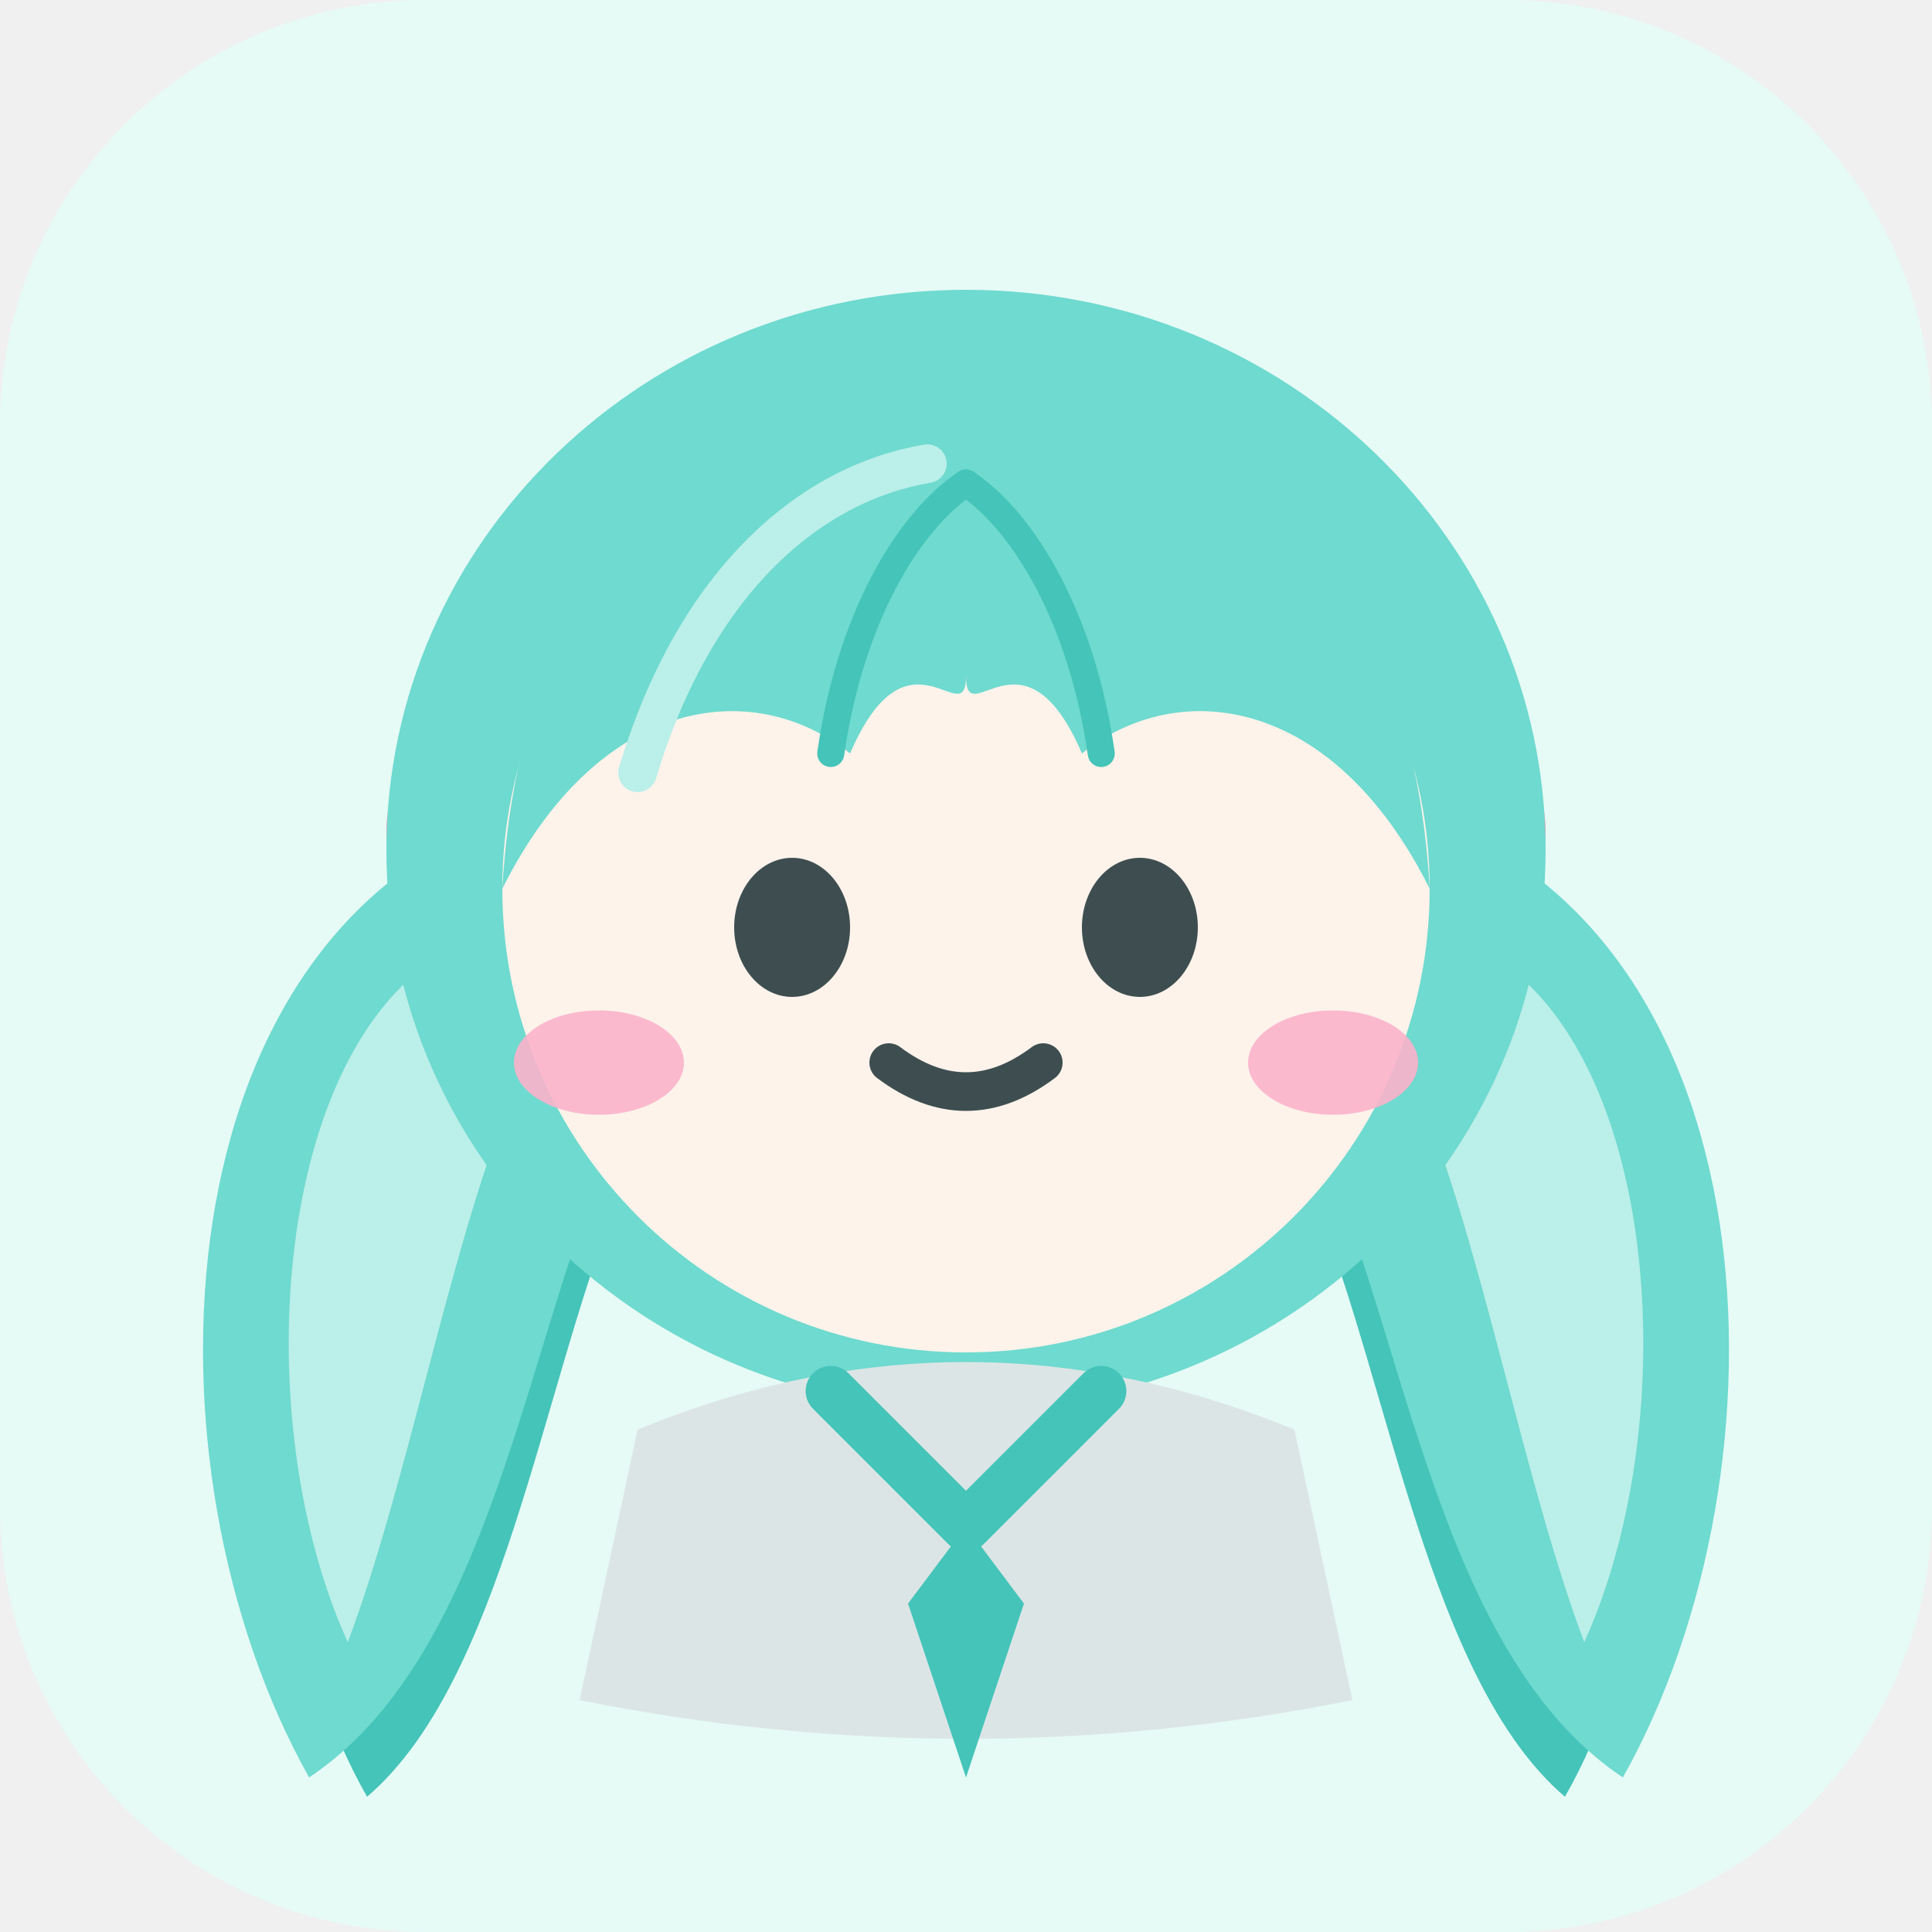
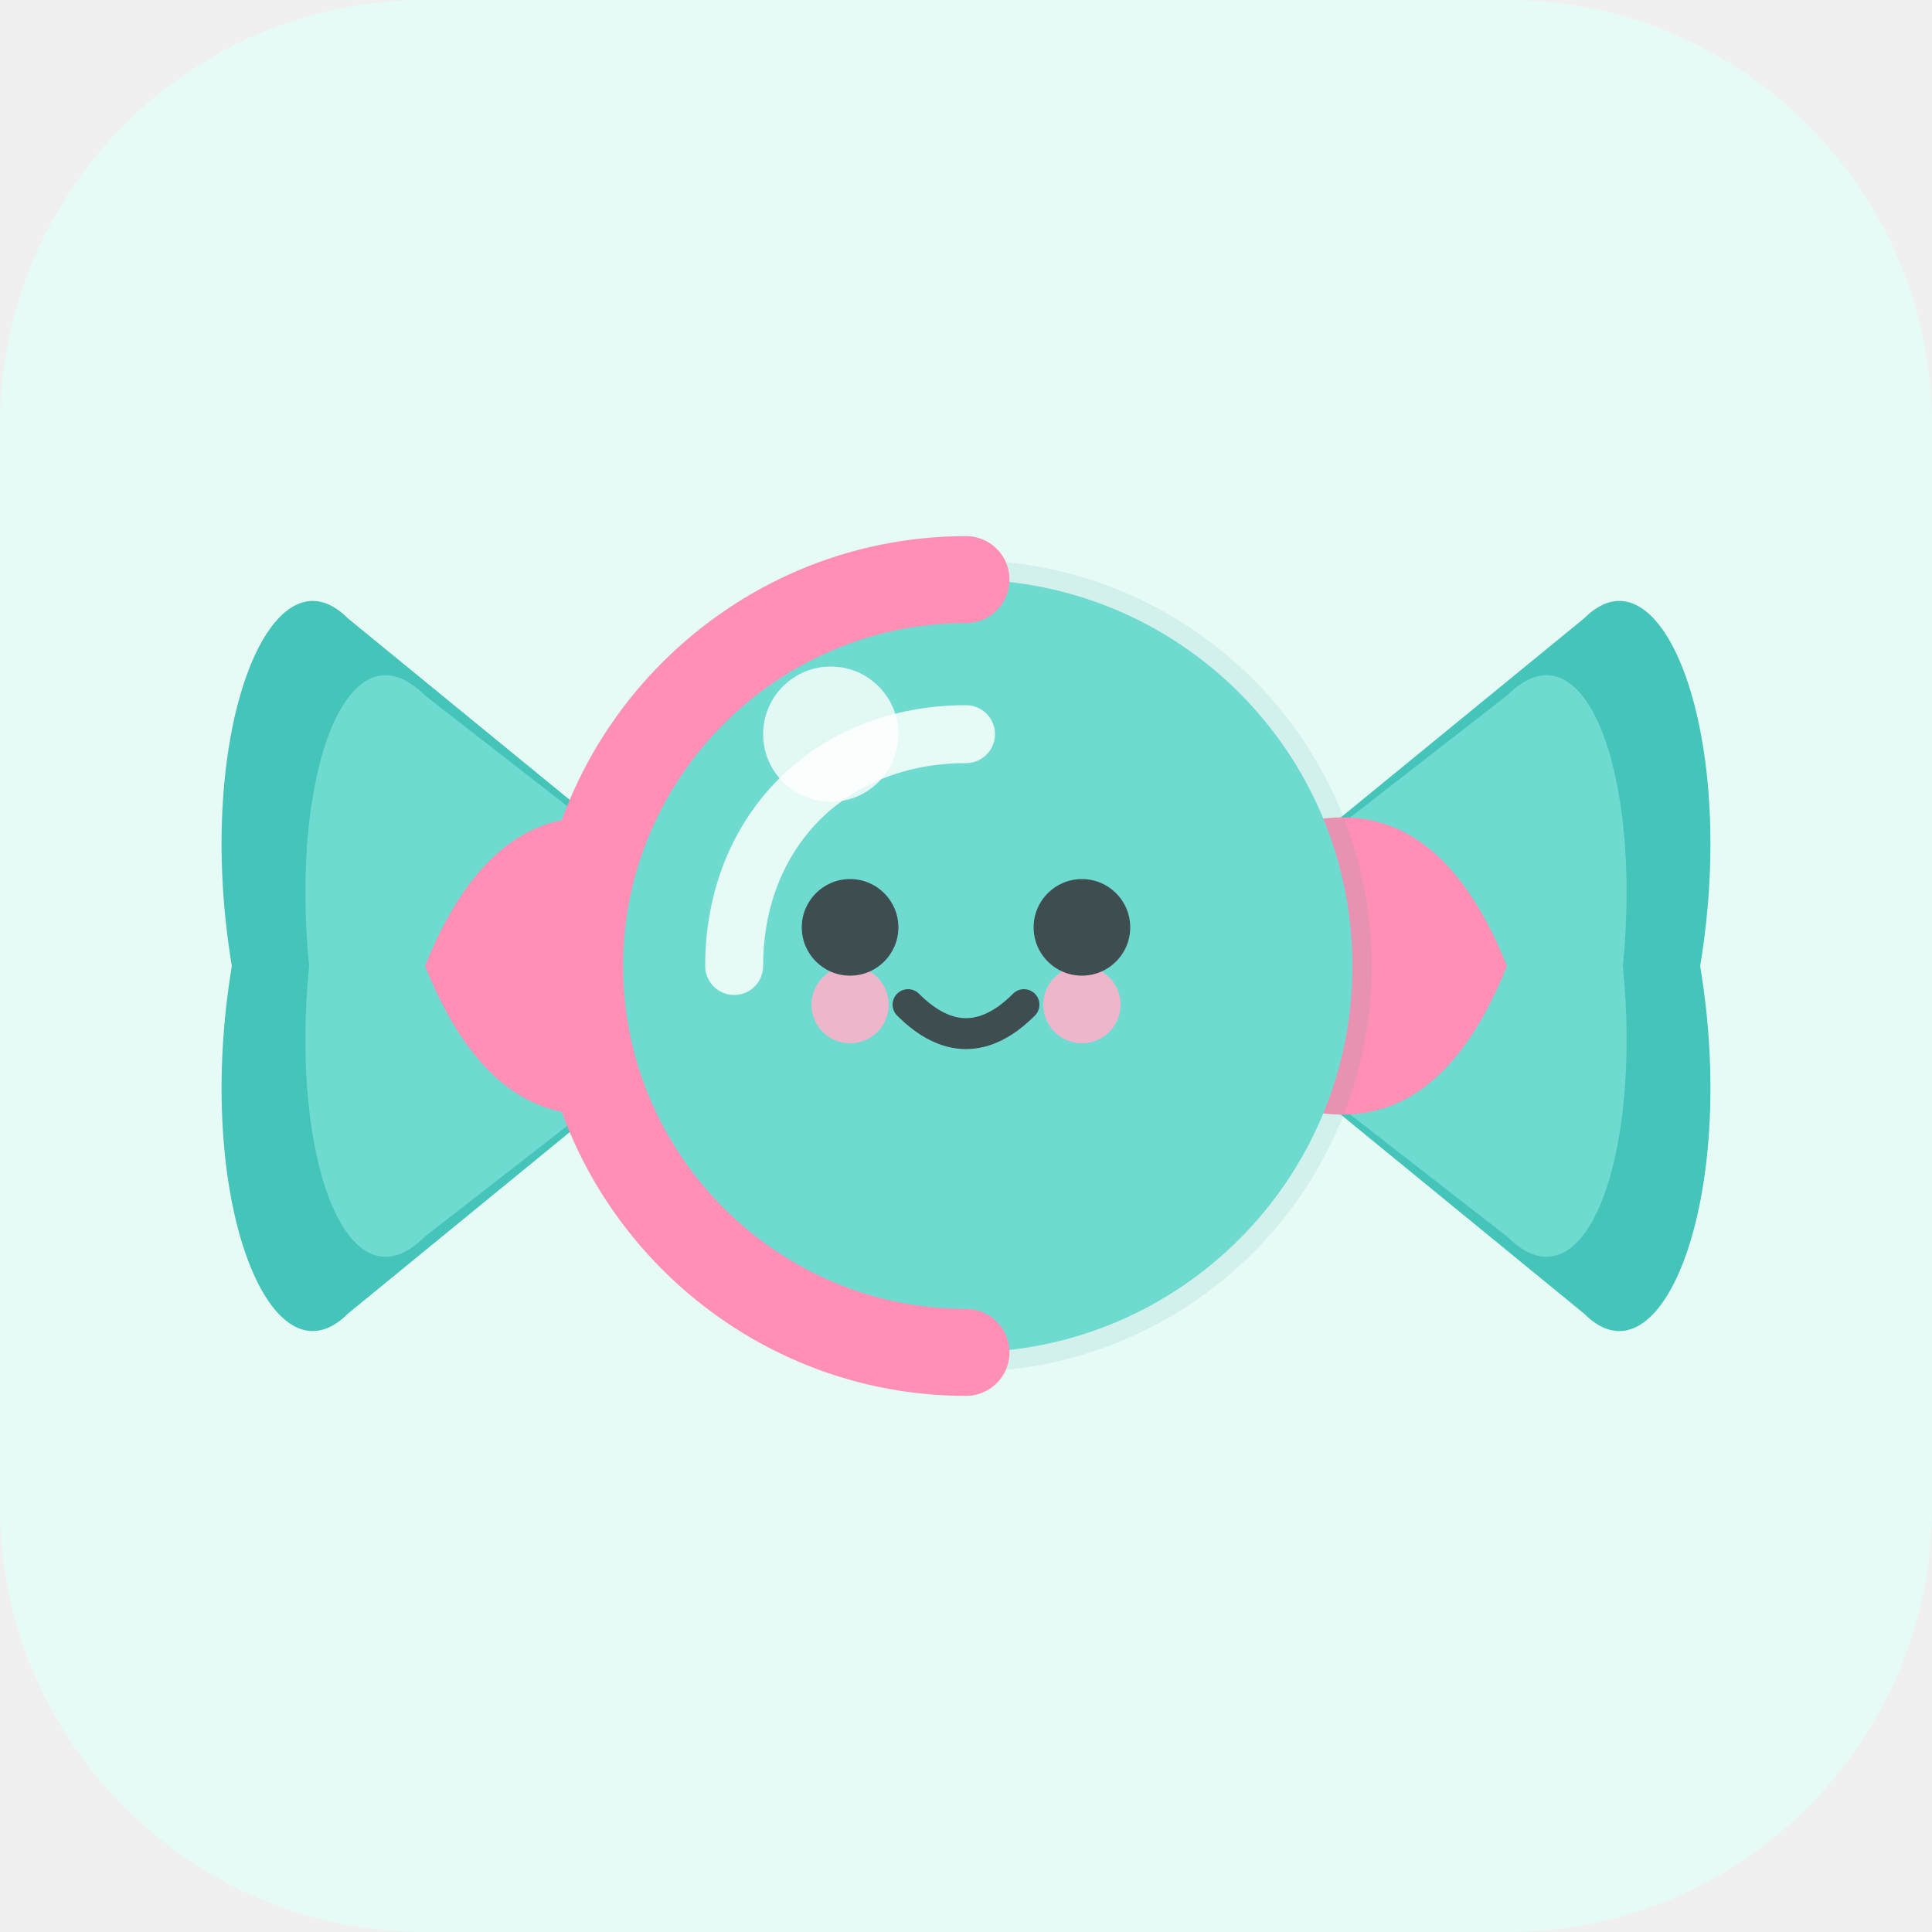
<svg xmlns="http://www.w3.org/2000/svg" viewBox="0 0 100 100">
  <style>
-     #tailL{transform-box:fill-box;transform-origin:90% 8%;animation:swayL 3.8s ease-in-out infinite}
-     #tailR{transform-box:fill-box;transform-origin:10% 8%;animation:swayR 3.8s ease-in-out infinite}
+     #tailL{transform-box:fill-box;transform-origin:90% 50%;animation:swayL 3.8s ease-in-out infinite}
+     #tailR{transform-box:fill-box;transform-origin:10% 50%;animation:swayR 3.8s ease-in-out infinite}
    #fig{animation:bob 3.8s ease-in-out infinite}
    #eyes{transform-box:fill-box;transform-origin:center;animation:blink 5.2s ease-in-out infinite}
    @keyframes swayL{0%,100%{transform:rotate(-3.5deg)}50%{transform:rotate(2deg)}}
    @keyframes swayR{0%,100%{transform:rotate(3.5deg)}50%{transform:rotate(-2deg)}}
    @keyframes bob{0%,100%{transform:translateY(0)}50%{transform:translateY(-1.4px)}}
    @keyframes blink{0%,90%,100%{transform:scaleY(1)}95%{transform:scaleY(.12)}}
    @media (prefers-reduced-motion:reduce){#tailL,#tailR,#fig,#eyes{animation:none}}
  </style>
  <rect width="100" height="100" rx="22" fill="#E6FAF6" />
  <g id="fig">
    <g id="tailL">
-       <path d="M29 44 C12 50 11 79 19 93 C26 87 28 72 32 62 C33 54 32 47 29 44 Z" fill="#45C4B9" />
-       <path d="M27 42 C8 48 7 76 16 92 C25 86 27 71 31 61 C32 53 31 46 27 42 Z" fill="#6FDACF" />
-       <path d="M22 50 C14 56 13 74 18 85 C21 77 23 66 26 58 C27 54 25 50 22 50 Z" fill="#BBEFE9" />
-       <circle cx="26" cy="43" r="6" fill="#FF8FB4" />
+       <path d="M40 50 L18 32 C14 28 10 38 12 50 C10 62 14 72 18 68 Z" fill="#45C4B9" />
+       <path d="M40 50 L22 36 C18 32 15 40 16 50 C15 60 18 68 22 64 Z" fill="#6FDACF" />
+       <path d="M34 43 Q26 40 22 50 Q26 60 34 57 Z" fill="#FF8FB4" />
    </g>
    <g id="tailR">
-       <path d="M71 44 C88 50 89 79 81 93 C74 87 72 72 68 62 C67 54 68 47 71 44 Z" fill="#45C4B9" />
-       <path d="M73 42 C92 48 93 76 84 92 C75 86 73 71 69 61 C68 53 69 46 73 42 Z" fill="#6FDACF" />
-       <path d="M78 50 C86 56 87 74 82 85 C79 77 77 66 74 58 C73 54 75 50 78 50 Z" fill="#BBEFE9" />
-       <circle cx="74" cy="43" r="6" fill="#FF8FB4" />
+       <path d="M60 50 L82 32 C86 28 90 38 88 50 C90 62 86 72 82 68 Z" fill="#45C4B9" />
+       <path d="M60 50 L78 36 C82 32 85 40 84 50 C85 60 82 68 78 64 Z" fill="#6FDACF" />
+       <path d="M66 43 Q74 40 78 50 Q74 60 66 57 Z" fill="#FF8FB4" />
    </g>
-     <ellipse cx="50" cy="44" rx="30" ry="29" fill="#6FDACF" />
-     <circle cx="50" cy="46" r="24" fill="#FDF3EB" />
-     <path d="M26 46 C27 28 38 20 50 20 C62 20 73 28 74 46 C69 36 61 35 56 39              C53 32 50 38 50 35 C50 38 47 32 44 39 C39 35 31 36 26 46 Z" fill="#6FDACF" />
-     <path d="M43 39 C44 32 47 27 50 25" fill="none" stroke="#45C4B9" stroke-width="1.4" stroke-linecap="round" />
-     <path d="M57 39 C56 32 53 27 50 25" fill="none" stroke="#45C4B9" stroke-width="1.4" stroke-linecap="round" />
-     <path d="M33 40 C36 30 42 25 48 24" fill="none" stroke="#BBEFE9" stroke-width="2" stroke-linecap="round" />
-     <ellipse cx="31" cy="55" rx="4.4" ry="2.7" fill="#FBB2CB" opacity=".9" />
-     <ellipse cx="69" cy="55" rx="4.4" ry="2.7" fill="#FBB2CB" opacity=".9" />
+     <circle cx="50" cy="50" r="21" fill="#3AA79E" opacity="0.12" />
+     <circle cx="50" cy="50" r="20" fill="#6FDACF" />
+     <path d="M50 30 C39 30 30 39 30 50 C30 61 39 70 50 70" fill="none" stroke="#FF8FB4" stroke-width="4.5" stroke-linecap="round" />
+     <path d="M50 38 C43 38 38 43 38 50" fill="none" stroke="#E6FAF6" stroke-width="3" stroke-linecap="round" />
+     <circle cx="44" cy="52" r="2" fill="#FBB2CB" opacity="0.9" />
+     <circle cx="56" cy="52" r="2" fill="#FBB2CB" opacity="0.9" />
    <g id="eyes">
-       <ellipse cx="41" cy="48" rx="3" ry="3.6" fill="#3E4E50" />
-       <ellipse cx="59" cy="48" rx="3" ry="3.6" fill="#3E4E50" />
+       <circle cx="44" cy="48" r="2.5" fill="#3E4E50" />
+       <circle cx="56" cy="48" r="2.5" fill="#3E4E50" />
    </g>
-     <path d="M46 55 Q50 58 54 55" fill="none" stroke="#3E4E50" stroke-width="2" stroke-linecap="round" />
-     <path d="M33 74 Q50 67 67 74 L70 88 Q50 92 30 88 Z" fill="#DCE5E6" />
-     <path d="M43 72 L50 79 L57 72" fill="none" stroke="#45C4B9" stroke-width="2.6" stroke-linecap="round" stroke-linejoin="round" />
-     <path d="M50 79 l3 4 -3 9 -3 -9 z" fill="#45C4B9" />
+     <path d="M47 52 Q50 55 53 52" fill="none" stroke="#3E4E50" stroke-width="1.6" stroke-linecap="round" />
+     <circle cx="43" cy="38" r="3.5" fill="#FFFFFF" opacity="0.8" />
  </g>
</svg>
